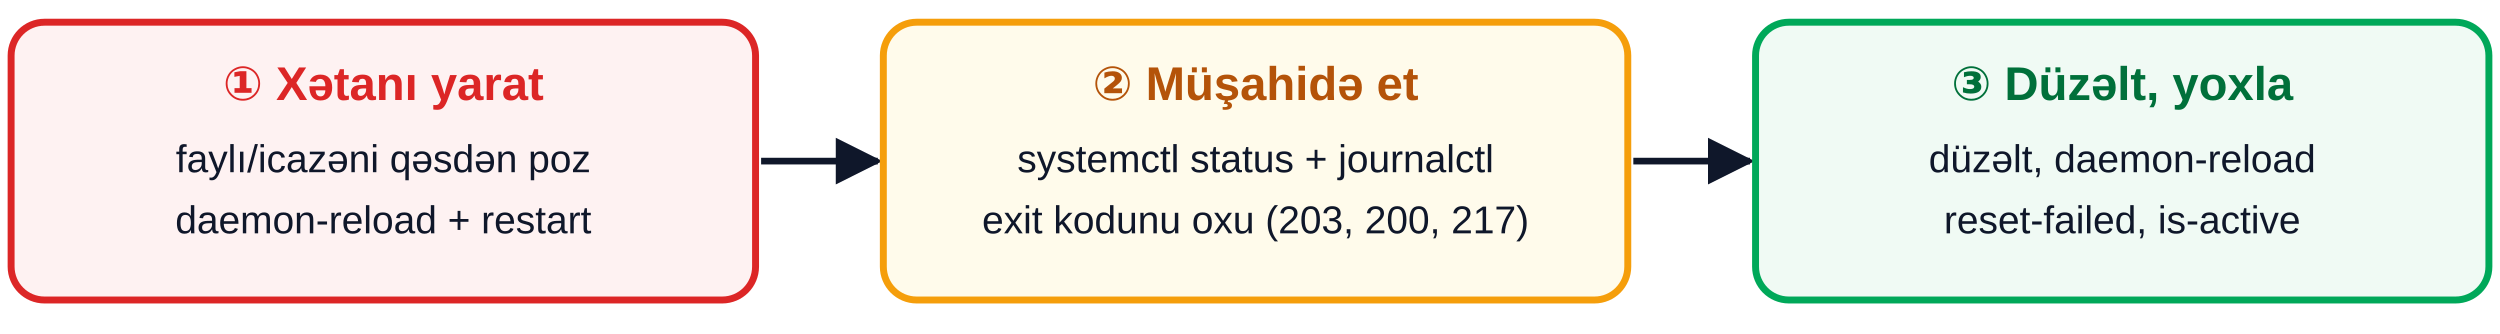
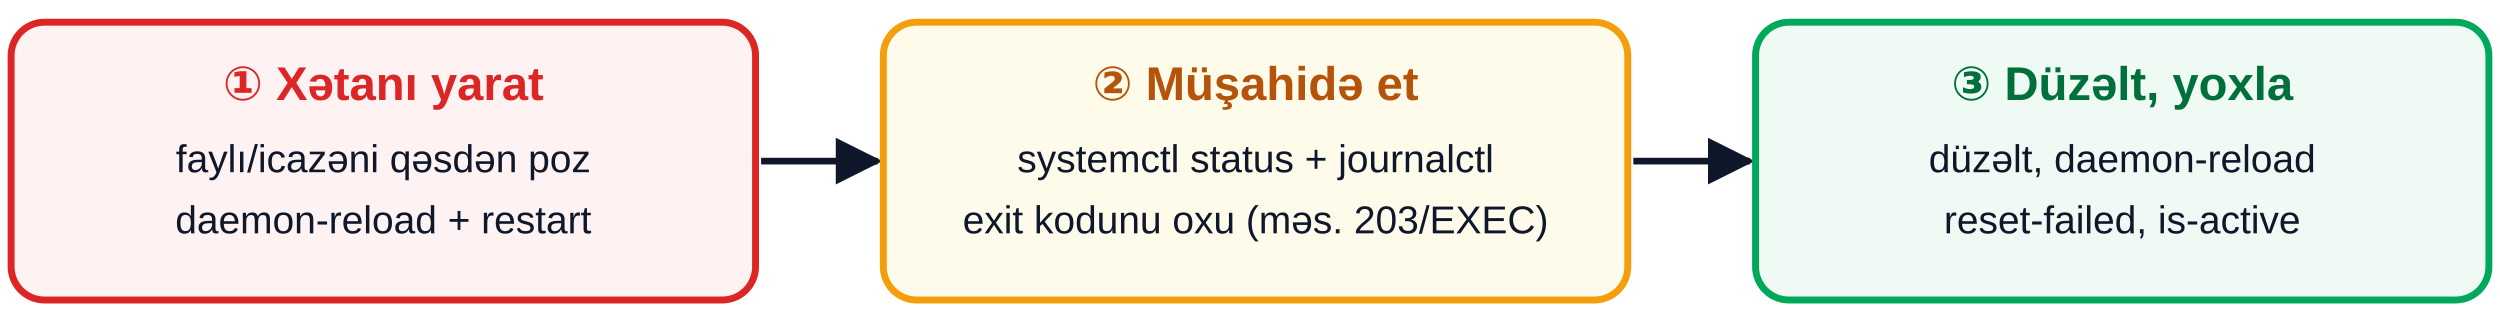
<svg xmlns="http://www.w3.org/2000/svg" viewBox="0 0 900 120" width="900" height="120" font-family="'Segoe UI', Arial, sans-serif">
  <defs>
    <marker id="a" viewBox="0 0 10 10" refX="9" refY="5" markerWidth="7" markerHeight="7" orient="auto-start-reverse">
      <path d="M0,0 L10,5 L0,10 z" fill="#0F172A" />
    </marker>
  </defs>
  <rect x="4" y="8" width="268" height="100" rx="12" fill="#FEF2F2" stroke="#DC2626" stroke-width="2.5" />
  <text x="138" y="36" text-anchor="middle" font-size="17" font-weight="700" fill="#DC2626">① Xətanı yarat</text>
  <text x="138" y="62" text-anchor="middle" font-size="14" fill="#0F172A">faylı/icazəni qəsdən poz</text>
  <text x="138" y="84" text-anchor="middle" font-size="14" fill="#0F172A">daemon-reload + restart</text>
  <line x1="274" y1="58" x2="316" y2="58" stroke="#0F172A" stroke-width="2.4" marker-end="url(#a)" />
  <rect x="318" y="8" width="268" height="100" rx="12" fill="#FFFBEB" stroke="#F59E0B" stroke-width="2.5" />
  <text x="452" y="36" text-anchor="middle" font-size="17" font-weight="700" fill="#B45309">② Müşahidə et</text>
  <text x="452" y="62" text-anchor="middle" font-size="14" fill="#0F172A">systemctl status + journalctl</text>
-   <text x="452" y="84" text-anchor="middle" font-size="14" fill="#0F172A">exit kodunu oxu (203, 200, 217)</text>
+   <text x="452" y="84" text-anchor="middle" font-size="14" fill="#0F172A">exit kodunu oxu (məs. 203/EXEC)</text>
  <line x1="588" y1="58" x2="630" y2="58" stroke="#0F172A" stroke-width="2.4" marker-end="url(#a)" />
  <rect x="632" y="8" width="264" height="100" rx="12" fill="#F0FAF4" stroke="#00A859" stroke-width="2.5" />
  <text x="764" y="36" text-anchor="middle" font-size="17" font-weight="700" fill="#00703A">③ Düzəlt, yoxla</text>
  <text x="764" y="62" text-anchor="middle" font-size="14" fill="#0F172A">düzəlt, daemon-reload</text>
  <text x="764" y="84" text-anchor="middle" font-size="14" fill="#0F172A">reset-failed, is-active</text>
</svg>
